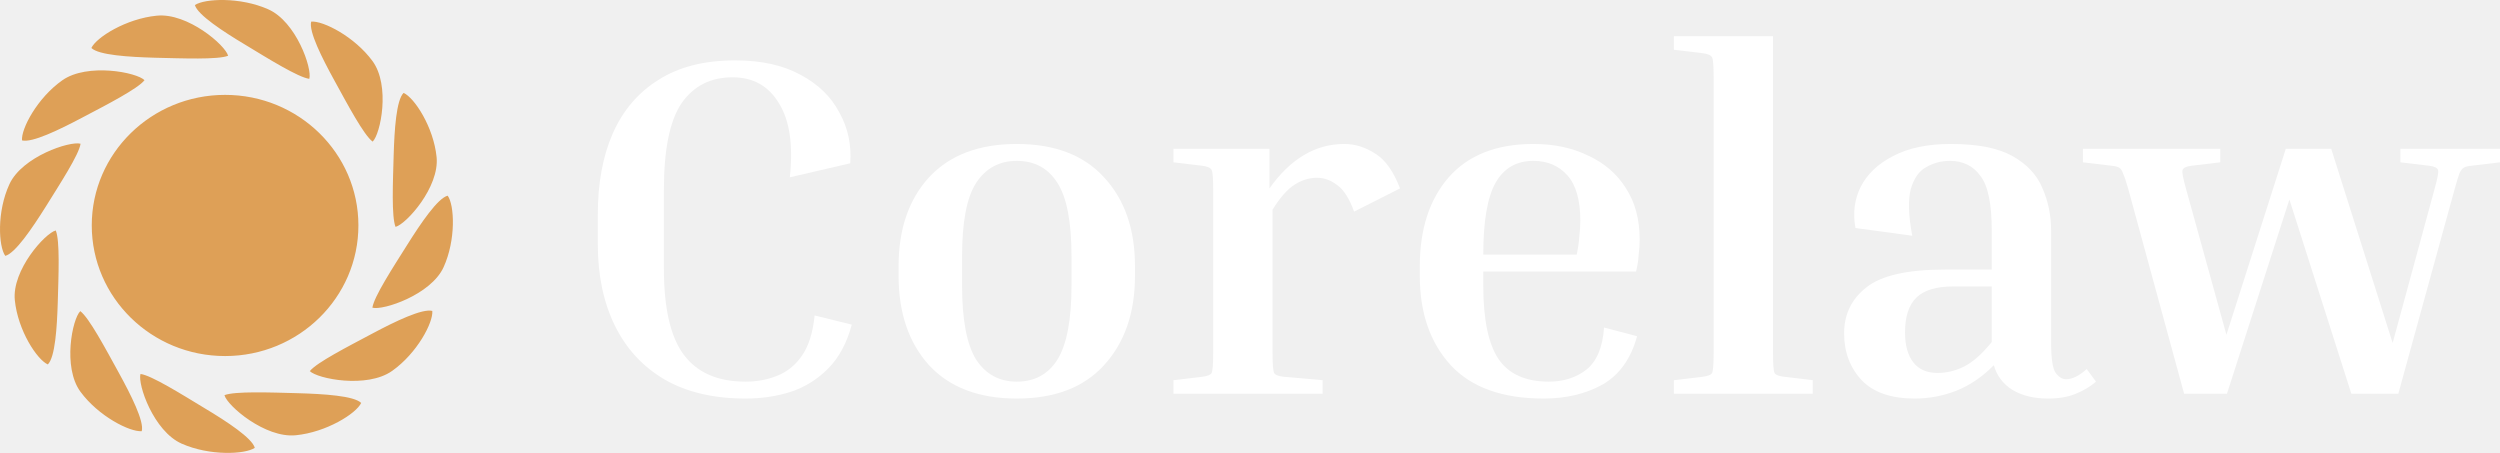
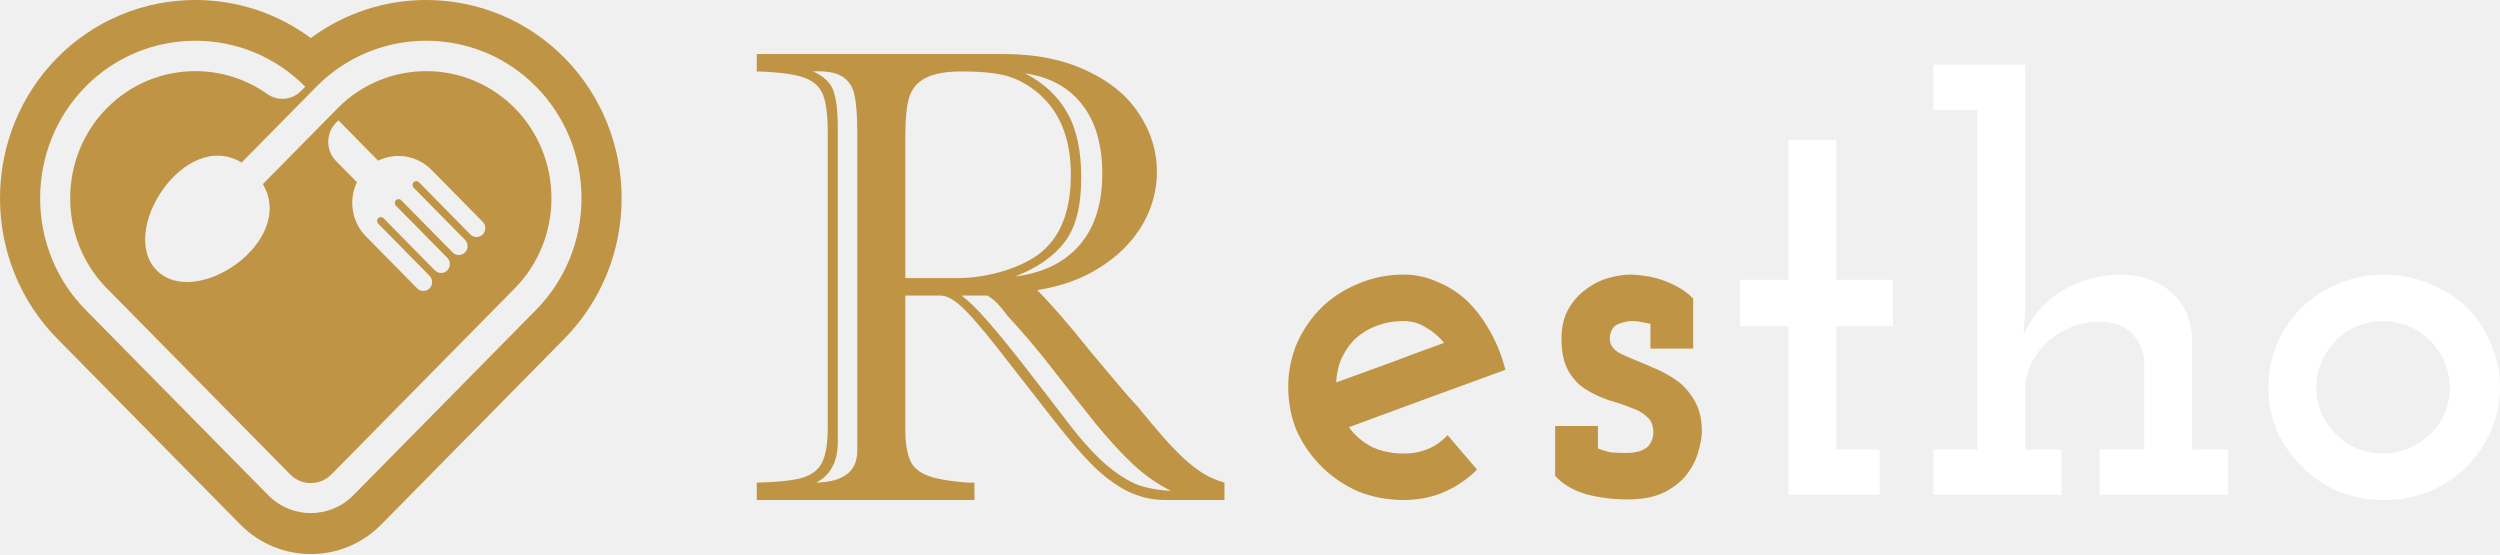
- <svg xmlns="http://www.w3.org/2000/svg" width="138" height="25" viewBox="0 0 138 25" fill="none">
-   <path d="M41.149 22C39.401 22 37.92 21.653 36.704 20.96C35.488 20.249 34.567 19.253 33.94 17.973C33.313 16.693 33 15.2 33 13.493V11.813C33 10.107 33.275 8.622 33.826 7.36C34.396 6.08 35.241 5.093 36.362 4.4C37.483 3.689 38.888 3.333 40.579 3.333C42.023 3.333 43.229 3.6 44.197 4.133C45.166 4.649 45.878 5.342 46.334 6.213C46.809 7.067 47.009 8 46.933 9.013L43.599 9.787C43.789 8.009 43.59 6.649 43.001 5.707C42.431 4.747 41.576 4.267 40.436 4.267C39.221 4.267 38.281 4.747 37.616 5.707C36.97 6.667 36.647 8.258 36.647 10.48V14.827C36.647 17.031 37.017 18.622 37.758 19.6C38.499 20.578 39.629 21.067 41.149 21.067C41.776 21.067 42.355 20.96 42.887 20.747C43.438 20.533 43.894 20.169 44.254 19.653C44.634 19.12 44.872 18.373 44.967 17.413L47.018 17.92C46.752 18.916 46.325 19.716 45.736 20.32C45.147 20.924 44.454 21.36 43.656 21.627C42.877 21.876 42.041 22 41.149 22Z" fill="white" />
-   <path d="M62.651 14.693V15.227C62.651 17.271 62.081 18.916 60.941 20.16C59.821 21.387 58.216 22 56.126 22C54.037 22 52.422 21.387 51.283 20.16C50.162 18.916 49.602 17.271 49.602 15.227V14.693C49.602 12.649 50.162 11.013 51.283 9.787C52.422 8.56 54.037 7.947 56.126 7.947C58.216 7.947 59.821 8.56 60.941 9.787C62.081 11.013 62.651 12.649 62.651 14.693ZM59.147 14.16C59.147 12.258 58.89 10.907 58.377 10.107C57.864 9.289 57.114 8.88 56.126 8.88C55.158 8.88 54.407 9.289 53.876 10.107C53.363 10.907 53.106 12.258 53.106 14.16V15.76C53.106 17.644 53.363 19.004 53.876 19.84C54.407 20.658 55.158 21.067 56.126 21.067C57.114 21.067 57.864 20.658 58.377 19.84C58.89 19.004 59.147 17.644 59.147 15.76V14.16Z" fill="white" />
-   <path d="M64.774 8.96V8.213H70.074V10.4C71.233 8.764 72.61 7.947 74.205 7.947C74.794 7.947 75.364 8.124 75.915 8.48C76.466 8.818 76.921 9.458 77.282 10.4L74.747 11.68C74.481 10.951 74.167 10.462 73.806 10.213C73.465 9.947 73.094 9.813 72.695 9.813C72.277 9.813 71.869 9.938 71.47 10.187C71.071 10.436 70.663 10.898 70.245 11.573V19.493C70.245 20.098 70.273 20.462 70.33 20.587C70.387 20.693 70.568 20.764 70.872 20.8L73.009 20.987V21.733H64.774V20.987L66.341 20.8C66.645 20.764 66.826 20.693 66.883 20.587C66.94 20.462 66.968 20.098 66.968 19.493V10.453C66.968 9.849 66.94 9.493 66.883 9.387C66.826 9.262 66.645 9.182 66.341 9.147L64.774 8.96Z" fill="white" />
-   <path d="M90.368 18.56C90.026 19.804 89.39 20.693 88.459 21.227C87.528 21.742 86.445 22 85.211 22C82.931 22 81.222 21.387 80.082 20.16C78.942 18.916 78.373 17.271 78.373 15.227V14.693C78.373 12.649 78.904 11.013 79.968 9.787C81.051 8.56 82.609 7.947 84.641 7.947C85.781 7.947 86.787 8.16 87.661 8.587C88.554 8.996 89.247 9.591 89.741 10.373C90.254 11.156 90.51 12.107 90.51 13.227C90.51 13.493 90.491 13.778 90.453 14.08C90.434 14.382 90.387 14.684 90.311 14.987H81.877V15.76C81.877 17.644 82.162 19.004 82.732 19.84C83.302 20.658 84.223 21.067 85.496 21.067C86.312 21.067 87.006 20.844 87.576 20.4C88.145 19.938 88.468 19.164 88.544 18.08L90.368 18.56ZM84.641 8.88C83.71 8.88 83.017 9.28 82.561 10.08C82.105 10.88 81.877 12.204 81.877 14.053H87.034C87.11 13.698 87.158 13.369 87.177 13.067C87.215 12.747 87.234 12.453 87.234 12.187C87.234 11.049 86.996 10.213 86.521 9.68C86.046 9.147 85.42 8.88 84.641 8.88Z" fill="white" />
-   <path d="M92.399 2.747V2H97.87V19.493C97.87 20.098 97.898 20.462 97.955 20.587C98.012 20.693 98.193 20.764 98.496 20.8L100.064 20.987V21.733H92.399V20.987L93.966 20.8C94.27 20.764 94.451 20.693 94.508 20.587C94.565 20.462 94.593 20.098 94.593 19.493V4.24C94.593 3.636 94.565 3.28 94.508 3.173C94.451 3.049 94.27 2.969 93.966 2.933L92.399 2.747Z" fill="white" />
-   <path d="M115.699 21.067C115.396 21.333 115.025 21.556 114.588 21.733C114.17 21.911 113.658 22 113.05 22C112.271 22 111.616 21.84 111.084 21.52C110.571 21.2 110.229 20.747 110.058 20.16C109.431 20.8 108.738 21.271 107.978 21.573C107.237 21.858 106.478 22 105.699 22C104.388 22 103.41 21.662 102.764 20.987C102.118 20.293 101.795 19.431 101.795 18.4C101.795 17.351 102.204 16.507 103.02 15.867C103.837 15.209 105.281 14.88 107.351 14.88H109.944V12.72C109.944 11.244 109.735 10.24 109.317 9.707C108.918 9.156 108.358 8.88 107.636 8.88C107.161 8.88 106.724 8.996 106.326 9.227C105.927 9.44 105.642 9.849 105.471 10.453C105.319 11.04 105.347 11.893 105.556 13.013L102.422 12.587C102.27 11.769 102.365 11.013 102.707 10.32C103.068 9.609 103.666 9.04 104.502 8.613C105.338 8.169 106.402 7.947 107.693 7.947C109.156 7.947 110.286 8.169 111.084 8.613C111.882 9.058 112.432 9.644 112.736 10.373C113.059 11.102 113.221 11.884 113.221 12.72V18.88C113.221 19.787 113.306 20.356 113.477 20.587C113.648 20.818 113.838 20.933 114.047 20.933C114.389 20.933 114.769 20.747 115.187 20.373L115.699 21.067ZM106.952 20.587C107.446 20.587 107.931 20.471 108.405 20.24C108.899 19.991 109.412 19.538 109.944 18.88V15.813H107.807C106.876 15.813 106.202 16.018 105.784 16.427C105.366 16.836 105.157 17.476 105.157 18.347C105.157 19.058 105.309 19.609 105.613 20C105.917 20.391 106.364 20.587 106.952 20.587Z" fill="white" />
-   <path d="M135.493 10.453L132.387 21.733H129.794L126.375 11.013L122.928 21.733H120.563L117.486 10.453C117.372 10.044 117.277 9.76 117.201 9.6C117.144 9.422 117.068 9.307 116.973 9.253C116.878 9.2 116.735 9.164 116.546 9.147L114.978 8.96V8.213H122.557V8.96L120.99 9.147C120.686 9.182 120.515 9.262 120.477 9.387C120.439 9.493 120.506 9.849 120.677 10.453L122.899 18.48L126.176 8.213H128.683L132.074 18.933L134.382 10.453C134.552 9.849 134.619 9.493 134.581 9.387C134.543 9.262 134.372 9.182 134.068 9.147L132.501 8.96V8.213H138V8.96L136.433 9.147C136.243 9.164 136.101 9.2 136.006 9.253C135.911 9.307 135.825 9.422 135.749 9.6C135.692 9.76 135.607 10.044 135.493 10.453Z" fill="white" />
-   <path d="M5.065 12.442C5.065 8.465 8.359 5.237 12.425 5.237C16.49 5.237 19.784 8.465 19.784 12.442C19.784 16.426 16.49 19.654 12.425 19.654C8.359 19.654 5.065 16.419 5.065 12.442ZM12.592 3.078C12.446 2.499 10.354 0.695 8.658 0.865C6.962 1.028 5.315 2.063 5.044 2.649C5.447 3.044 7.115 3.146 8.554 3.187C10.076 3.221 12.022 3.303 12.592 3.078ZM7.977 4.427C7.553 3.991 4.822 3.46 3.439 4.433C2.056 5.407 1.16 7.11 1.215 7.75C1.764 7.893 3.258 7.171 4.53 6.497C5.878 5.789 7.602 4.903 7.977 4.427ZM4.447 7.934C3.863 7.77 1.222 8.642 0.52 10.168C-0.182 11.686 -0.084 13.6 0.291 14.124C0.84 13.981 1.764 12.619 2.522 11.414C3.314 10.14 4.363 8.533 4.447 7.934ZM3.078 12.721C2.487 12.871 0.645 14.921 0.819 16.576C0.986 18.238 2.042 19.852 2.64 20.117C3.043 19.722 3.147 18.088 3.189 16.678C3.23 15.187 3.314 13.287 3.078 12.721ZM4.433 17.175C3.995 17.591 3.446 20.267 4.44 21.622C5.434 22.977 7.171 23.856 7.824 23.801C7.97 23.263 7.226 21.792 6.545 20.553C5.823 19.239 4.919 17.543 4.433 17.175ZM7.755 20.642C7.588 21.214 8.477 23.801 10.027 24.489C11.577 25.177 13.53 25.082 14.065 24.721C13.919 24.183 12.529 23.27 11.299 22.535C10.006 21.752 8.366 20.723 7.755 20.642ZM12.39 21.813C12.536 22.392 14.635 24.196 16.323 24.026C18.012 23.863 19.666 22.828 19.937 22.242C19.534 21.847 17.866 21.745 16.428 21.704C14.906 21.663 12.967 21.588 12.39 21.813ZM17.102 20.485C17.526 20.914 20.257 21.452 21.64 20.478C23.023 19.504 23.919 17.802 23.864 17.162C23.315 17.018 21.814 17.74 20.549 18.415C19.208 19.13 17.484 20.008 17.102 20.485ZM20.556 16.985C21.14 17.148 23.78 16.276 24.482 14.758C25.177 13.239 25.087 11.318 24.712 10.801C24.163 10.944 23.238 12.306 22.481 13.511C21.682 14.778 20.639 16.385 20.556 16.985ZM21.834 12.524C22.425 12.374 24.267 10.331 24.1 8.669C23.933 7.014 22.877 5.394 22.279 5.128C21.876 5.523 21.772 7.157 21.73 8.567C21.689 10.059 21.605 11.959 21.834 12.524ZM20.57 7.818C21.008 7.403 21.556 4.726 20.563 3.371C19.569 2.016 17.831 1.137 17.178 1.192C17.032 1.73 17.776 3.201 18.457 4.44C19.18 5.755 20.076 7.45 20.57 7.818ZM17.074 4.352C17.241 3.78 16.351 1.192 14.802 0.511C13.252 -0.177 11.292 -0.082 10.757 0.279C10.91 0.817 12.3 1.73 13.53 2.465C14.822 3.248 16.462 4.27 17.074 4.352Z" fill="#DEA057" />
+ <svg xmlns="http://www.w3.org/2000/svg" width="185" height="41" viewBox="0 0 185 41" fill="none">
+   <path fill-rule="evenodd" clip-rule="evenodd" d="M19.452 13.625C21.954 17.856 14.476 22.929 11.594 20.004C8.711 17.079 13.71 9.49 17.879 12.03L23.411 6.416C25.574 4.222 28.488 3.014 31.543 3.014C34.597 3.014 37.513 4.222 39.675 6.416C41.837 8.61 43.03 11.568 43.03 14.669C43.03 17.77 41.837 20.727 39.675 22.922L26.15 36.648C24.415 38.409 21.585 38.409 19.85 36.648L6.325 22.921C4.163 20.727 2.97 17.77 2.97 14.668C2.97 11.568 4.163 8.611 6.325 6.416C8.487 4.222 11.403 3.014 14.457 3.014C17.512 3.014 20.426 4.222 22.589 6.416L22.288 6.721C21.606 7.413 20.555 7.508 19.764 6.948C18.218 5.855 16.371 5.264 14.457 5.264C11.992 5.264 9.642 6.242 7.897 8.013C6.154 9.783 5.193 12.169 5.193 14.669C5.193 17.171 6.153 19.556 7.897 21.326L21.478 35.109C22.316 35.959 23.682 35.959 24.52 35.109L38.102 21.327C39.845 19.556 40.806 17.171 40.806 14.67C40.806 12.17 39.846 9.783 38.102 8.014C36.357 6.243 34.007 5.265 31.542 5.265C29.078 5.265 26.726 6.243 24.983 8.014L19.452 13.625ZM27.984 11.891C29.287 11.247 30.867 11.505 31.908 12.546L35.722 16.416C35.974 16.673 35.974 17.091 35.722 17.348C35.469 17.605 35.057 17.604 34.805 17.348L31.001 13.487C30.892 13.377 30.715 13.377 30.607 13.487C30.499 13.597 30.499 13.777 30.607 13.886L34.412 17.747C34.664 18.003 34.665 18.422 34.412 18.678C34.159 18.934 33.747 18.934 33.494 18.678L29.689 14.817C29.582 14.708 29.404 14.707 29.296 14.817C29.187 14.926 29.187 15.107 29.296 15.216L33.1 19.077C33.353 19.333 33.353 19.752 33.1 20.009C32.849 20.264 32.436 20.264 32.183 20.009L28.378 16.148C28.271 16.039 28.092 16.039 27.984 16.148C27.876 16.257 27.876 16.438 27.984 16.548L31.789 20.408C32.042 20.664 32.042 21.083 31.789 21.34C31.536 21.595 31.124 21.595 30.871 21.34L27.058 17.468C26.028 16.414 25.777 14.808 26.412 13.486L24.865 11.915C24.097 11.135 24.097 9.863 24.865 9.083L25.042 8.903L27.984 11.891ZM23 2.817C25.465 0.99 28.448 0 31.543 0C35.384 0.001 39.055 1.525 41.775 4.285C44.493 7.044 46 10.769 46 14.668C46 18.568 44.493 22.292 41.775 25.051L28.212 38.816C25.341 41.728 20.658 41.728 17.788 38.816L4.225 25.052C1.507 22.292 0 18.568 0 14.668C0 10.769 1.507 7.044 4.225 4.285C6.944 1.525 10.616 0.001 14.457 0C17.552 0 20.535 0.99 23 2.817Z" fill="#BF9444" />
+   <path d="M72.108 37H56V35.714C57.503 35.682 58.619 35.566 59.347 35.363C60.075 35.145 60.571 34.763 60.835 34.217C61.114 33.671 61.253 32.814 61.253 31.644V9.8C61.253 8.553 61.137 7.625 60.904 7.017C60.672 6.409 60.192 5.98 59.463 5.731C58.751 5.481 57.596 5.333 56 5.286V4H74.339C76.648 4 78.662 4.405 80.383 5.216C82.118 6.011 83.42 7.079 84.287 8.42C85.171 9.746 85.612 11.18 85.612 12.724C85.612 13.737 85.411 14.727 85.008 15.694C84.605 16.645 84.024 17.51 83.265 18.29C82.505 19.07 81.584 19.74 80.499 20.301C79.43 20.847 78.182 21.237 76.757 21.471C77.826 22.546 79.143 24.067 80.708 26.031L83.009 28.767C83.133 28.908 83.288 29.087 83.474 29.305C83.66 29.508 83.9 29.773 84.195 30.101C84.938 31.005 85.566 31.753 86.077 32.346C86.589 32.923 87.092 33.445 87.588 33.913C88.099 34.381 88.595 34.763 89.076 35.059C89.556 35.34 90.067 35.558 90.61 35.714V37H86.24C85.248 37 84.311 36.782 83.427 36.345C82.544 35.893 81.692 35.261 80.871 34.451C80.065 33.64 79.143 32.572 78.105 31.247L74.851 27.084C73.347 25.119 72.224 23.763 71.48 23.014C70.752 22.25 70.117 21.868 69.574 21.868H66.994V31.785C66.994 32.767 67.118 33.539 67.366 34.1C67.614 34.661 68.156 35.067 68.993 35.316C69.443 35.441 69.993 35.542 70.644 35.62C71.294 35.698 71.782 35.729 72.108 35.714V37ZM61.997 9.613V32.697C61.997 34.162 61.462 35.168 60.393 35.714C62.423 35.667 63.438 34.88 63.438 33.352V9.753C63.438 8.553 63.368 7.648 63.229 7.04C63.105 6.417 62.803 5.957 62.322 5.661C61.857 5.364 61.137 5.24 60.161 5.286C60.966 5.645 61.47 6.12 61.671 6.713C61.888 7.29 61.997 8.257 61.997 9.613ZM66.994 10.034V20.582H70.76C72.03 20.582 73.285 20.379 74.525 19.974C75.765 19.553 76.702 19.03 77.338 18.407C78.608 17.206 79.244 15.374 79.244 12.911C79.244 9.995 78.26 7.851 76.292 6.479C75.594 5.996 74.866 5.676 74.107 5.52C73.347 5.364 72.379 5.286 71.201 5.286C70.008 5.286 69.102 5.45 68.482 5.777C67.877 6.089 67.475 6.573 67.273 7.228C67.087 7.867 66.994 8.802 66.994 10.034ZM73.061 21.868H71.155C71.713 22.289 72.356 22.921 73.084 23.763C73.828 24.605 74.758 25.743 75.873 27.177C76.989 28.612 78.112 30.07 79.244 31.551C80.282 32.876 81.243 33.897 82.126 34.614C83.009 35.316 83.792 35.768 84.473 35.971C85.155 36.174 85.883 36.291 86.658 36.322C85.698 35.854 84.776 35.215 83.892 34.404C83.009 33.578 82.056 32.541 81.033 31.293C80.026 30.03 78.98 28.705 77.895 27.317C76.826 25.93 75.718 24.62 74.572 23.388C74.417 23.17 74.223 22.928 73.991 22.663C73.774 22.383 73.464 22.118 73.061 21.868ZM75.106 20.465C77.183 20.2 78.779 19.42 79.894 18.126C81.01 16.832 81.568 15.078 81.568 12.864C81.568 10.712 81.072 9.005 80.08 7.742C79.089 6.463 77.678 5.692 75.85 5.427C77.245 6.144 78.283 7.111 78.965 8.327C79.662 9.527 80.011 11.133 80.011 13.145C80.011 15.265 79.6 16.855 78.779 17.916C77.973 18.976 76.749 19.826 75.106 20.465Z" fill="#BF9444" />
+   <path d="M103.876 23.758C104.475 23.758 105.016 23.913 105.5 24.225C106.013 24.508 106.469 24.89 106.868 25.371C105.529 25.852 104.19 26.347 102.851 26.856C101.54 27.337 100.215 27.818 98.876 28.299C98.905 27.705 99.019 27.153 99.218 26.644C99.446 26.135 99.731 25.682 100.073 25.286C100.529 24.805 101.07 24.437 101.697 24.182C102.352 23.899 103.079 23.758 103.876 23.758ZM109.304 34.751L107.124 32.204C106.697 32.657 106.213 32.996 105.671 33.223C105.13 33.449 104.532 33.562 103.876 33.562C102.993 33.562 102.195 33.392 101.483 33.053C100.799 32.685 100.244 32.204 99.817 31.61C101.754 30.902 103.677 30.195 105.586 29.488C107.523 28.78 109.46 28.073 111.398 27.365C111.141 26.347 110.771 25.413 110.287 24.564C109.802 23.687 109.247 22.937 108.62 22.315C107.965 21.692 107.224 21.211 106.398 20.872C105.6 20.504 104.76 20.32 103.876 20.32C102.68 20.32 101.554 20.546 100.5 20.999C99.475 21.423 98.577 22.003 97.808 22.739C97.039 23.503 96.426 24.394 95.97 25.413C95.543 26.432 95.329 27.507 95.329 28.639C95.329 29.799 95.543 30.888 95.97 31.907C96.426 32.897 97.039 33.774 97.808 34.538C98.577 35.302 99.475 35.911 100.5 36.363C101.554 36.788 102.68 37 103.876 37C104.959 37 105.956 36.802 106.868 36.406C107.78 36.01 108.592 35.458 109.304 34.751Z" fill="#BF9444" />
+   <path d="M124.868 35.048C125.267 34.51 125.537 33.958 125.68 33.392C125.851 32.826 125.936 32.345 125.936 31.949C125.936 31.072 125.78 30.351 125.466 29.785C125.153 29.191 124.754 28.695 124.27 28.299C123.785 27.931 123.258 27.62 122.688 27.365C122.119 27.111 121.592 26.884 121.107 26.686C120.594 26.488 120.153 26.29 119.782 26.092C119.412 25.866 119.198 25.583 119.141 25.243C119.113 25.017 119.127 24.819 119.184 24.649C119.241 24.451 119.341 24.281 119.483 24.14C119.626 24.027 119.811 23.942 120.039 23.885C120.267 23.8 120.537 23.758 120.851 23.758C121.079 23.758 121.292 23.786 121.492 23.843C121.691 23.871 121.905 23.913 122.133 23.97V25.795H125.295V22.102C124.982 21.763 124.611 21.48 124.184 21.254C123.785 21.027 123.372 20.843 122.945 20.702C122.517 20.56 122.09 20.461 121.663 20.405C121.264 20.348 120.922 20.32 120.637 20.32C120.153 20.32 119.611 20.405 119.013 20.575C118.415 20.744 117.859 21.027 117.346 21.423C116.834 21.791 116.406 22.272 116.064 22.866C115.722 23.461 115.552 24.196 115.552 25.073C115.552 26.064 115.722 26.856 116.064 27.45C116.406 28.044 116.834 28.497 117.346 28.808C117.888 29.148 118.458 29.417 119.056 29.615C119.654 29.785 120.195 29.969 120.68 30.167C121.193 30.336 121.592 30.563 121.876 30.846C122.19 31.1 122.346 31.482 122.346 31.992C122.346 32.275 122.29 32.515 122.176 32.713C122.09 32.883 121.976 33.025 121.834 33.138C121.634 33.279 121.406 33.378 121.15 33.435C120.922 33.491 120.694 33.52 120.466 33.52C119.982 33.52 119.569 33.505 119.227 33.477C118.913 33.421 118.586 33.322 118.244 33.18V31.525H115.081V35.217C115.651 35.84 116.42 36.293 117.389 36.576C118.358 36.83 119.369 36.958 120.423 36.958C121.563 36.958 122.489 36.774 123.201 36.406C123.913 36.038 124.469 35.585 124.868 35.048Z" fill="#BF9444" />
+   <path d="M139.1 36.618V33.265H135.895V24.14H140.083V20.702H135.895V10.346H132.348V20.702H128.758V24.14H132.348V36.618H139.1Z" fill="white" />
+   <path d="M152.56 36.618V33.265H149.868V28.893C149.868 28.158 150.025 27.479 150.338 26.856C150.651 26.234 151.065 25.696 151.577 25.243C152.09 24.791 152.674 24.437 153.33 24.182C154.013 23.927 154.726 23.8 155.466 23.8C156.549 23.857 157.332 24.168 157.817 24.734C158.33 25.272 158.614 25.922 158.671 26.686V33.265H155.381V36.618H164.868V33.265H162.219V25.073C162.162 23.659 161.649 22.513 160.68 21.636C159.711 20.758 158.387 20.32 156.706 20.32C155.082 20.405 153.671 20.829 152.475 21.593C151.278 22.329 150.367 23.39 149.74 24.776L149.868 22.866V4.786H143.073V8.139H146.321V33.265H143.073V36.618H152.56Z" fill="white" />
+   <path d="M182.521 34.538C183.291 33.774 183.889 32.897 184.316 31.907C184.772 30.888 185 29.799 185 28.639C185 27.507 184.772 26.432 184.316 25.413C183.889 24.394 183.291 23.503 182.521 22.739C181.752 22.003 180.84 21.423 179.786 20.999C178.732 20.546 177.607 20.32 176.41 20.32C175.213 20.32 174.088 20.546 173.034 20.999C172.008 21.423 171.111 22.003 170.342 22.739C169.572 23.503 168.96 24.394 168.504 25.413C168.077 26.432 167.863 27.507 167.863 28.639C167.863 29.827 168.077 30.916 168.504 31.907C168.96 32.897 169.572 33.774 170.342 34.538C171.111 35.302 172.008 35.911 173.034 36.363C174.088 36.788 175.213 37 176.41 37C177.607 37 178.732 36.788 179.786 36.363C180.84 35.911 181.752 35.302 182.521 34.538ZM172.863 32.119C172.407 31.695 172.051 31.185 171.795 30.591C171.538 29.997 171.41 29.36 171.41 28.681C171.41 28.002 171.538 27.365 171.795 26.771C172.051 26.177 172.407 25.654 172.863 25.201C173.29 24.748 173.803 24.394 174.402 24.14C175 23.885 175.641 23.758 176.325 23.758C177.008 23.758 177.649 23.885 178.248 24.14C178.846 24.394 179.373 24.748 179.829 25.201C180.285 25.654 180.641 26.177 180.897 26.771C181.154 27.365 181.282 28.002 181.282 28.681C181.282 29.36 181.154 29.997 180.897 30.591C180.641 31.185 180.285 31.695 179.829 32.119C179.373 32.572 178.846 32.925 178.248 33.18C177.649 33.435 177.008 33.562 176.325 33.562C175.641 33.562 175 33.435 174.402 33.18C173.803 32.925 173.29 32.572 172.863 32.119Z" fill="white" />
</svg>
